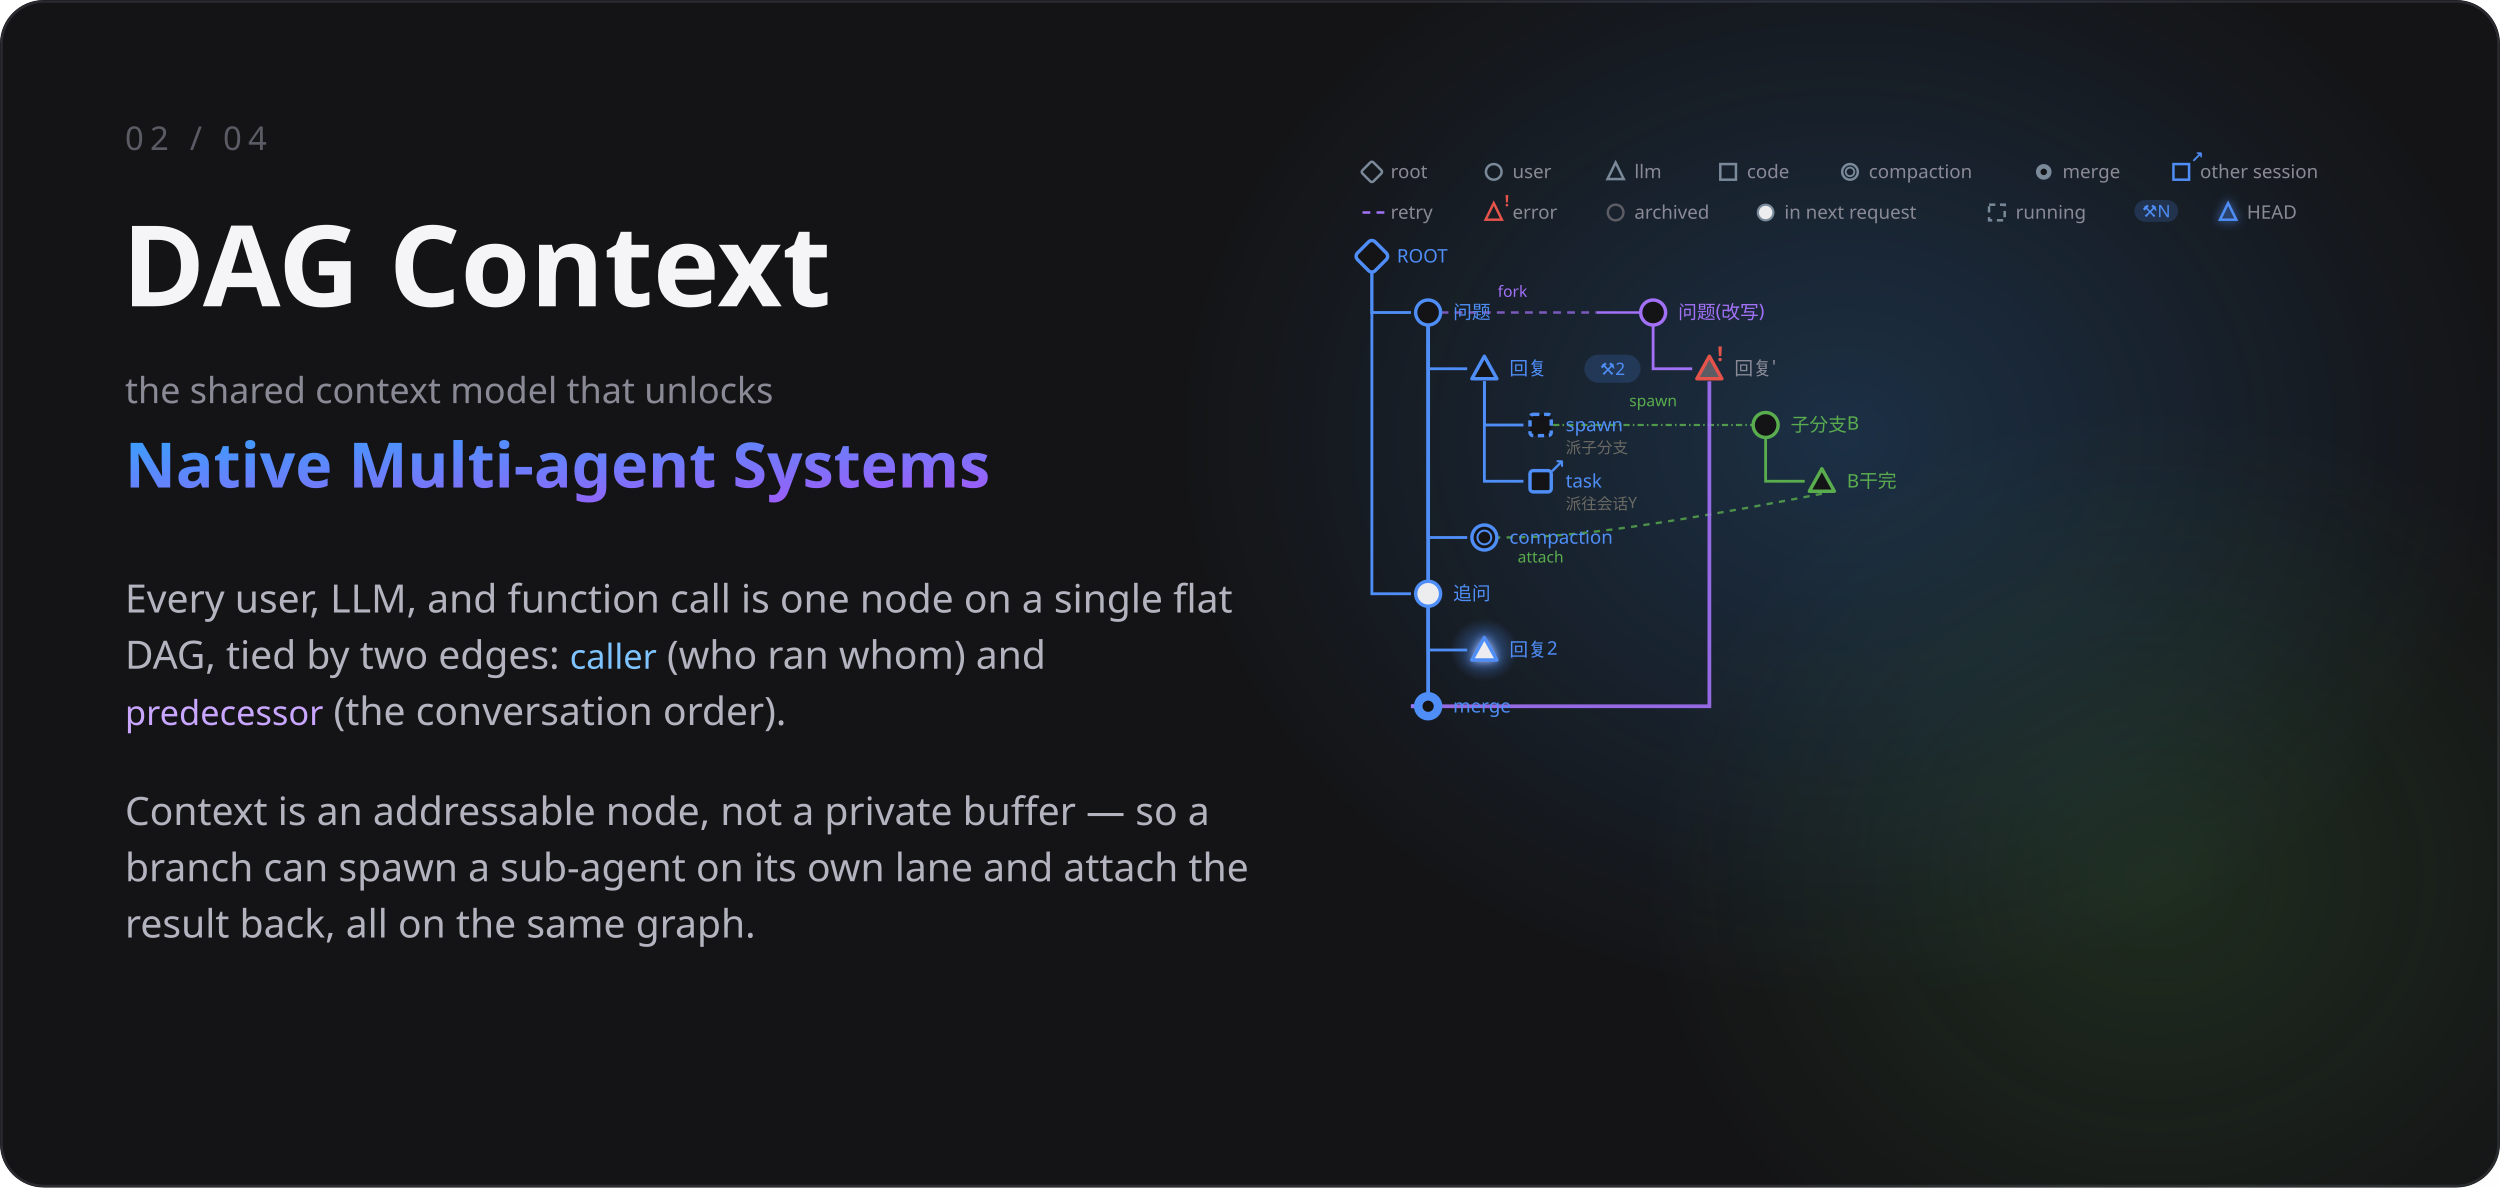
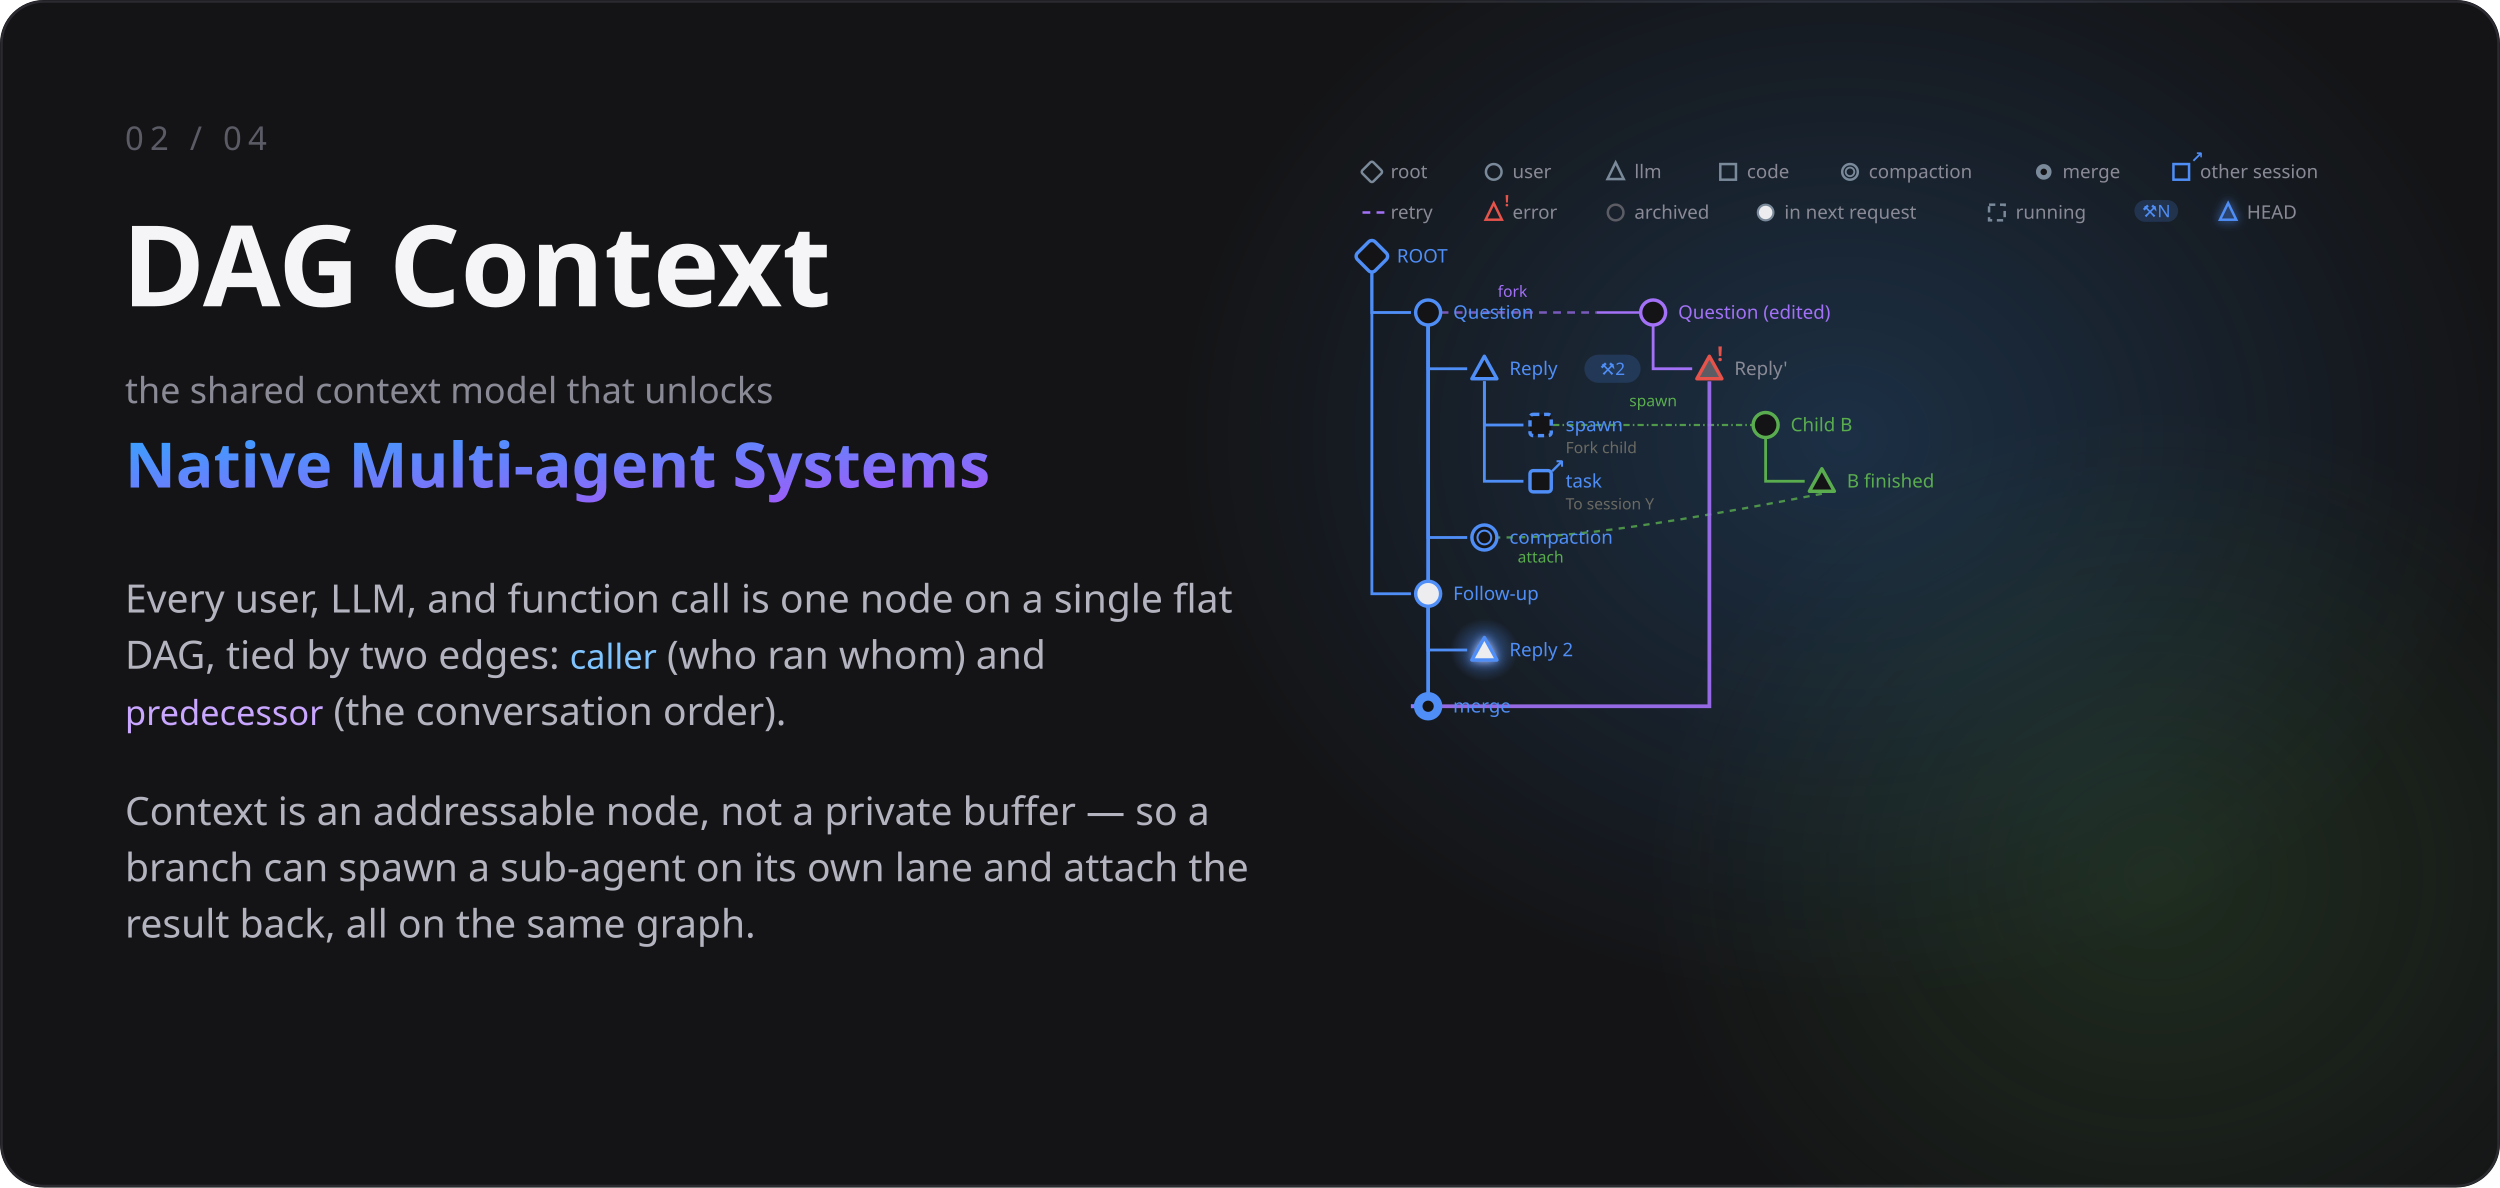
<svg xmlns="http://www.w3.org/2000/svg" width="1600" height="760" viewBox="0 0 1600 760">
  <defs>
    <linearGradient id="bp-01" x1="0" y1="0" x2="1" y2="1">
      <stop offset="0" stop-color="#3B9EFF" />
      <stop offset="1" stop-color="#A855F7" />
    </linearGradient>
    <radialGradient id="glow-01" cx="0.5" cy="0.5" r="0.5">
      <stop offset="0" stop-color="#3B9EFF" stop-opacity="0.20" />
      <stop offset="1" stop-color="#3B9EFF" stop-opacity="0" />
    </radialGradient>
    <radialGradient id="glow2-01" cx="0.5" cy="0.5" r="0.5">
      <stop offset="0" stop-color="#5AAD4E" stop-opacity="0.16" />
      <stop offset="1" stop-color="#5AAD4E" stop-opacity="0" />
    </radialGradient>
    <radialGradient id="headHalo-01" cx="0.5" cy="0.5" r="0.5">
      <stop offset="0" stop-color="#4f8ef7" stop-opacity="0.55" />
      <stop offset="1" stop-color="#4f8ef7" stop-opacity="0" />
    </radialGradient>
    <filter id="headGlow-01" x="-80%" y="-80%" width="260%" height="260%">
      <feGaussianBlur in="SourceGraphic" stdDeviation="3.2" result="b" />
      <feMerge>
        <feMergeNode in="b" />
        <feMergeNode in="SourceGraphic" />
      </feMerge>
    </filter>
  </defs>
  <rect width="1600" height="760" rx="28" fill="#141416" />
  <rect x="1" y="1" width="1598" height="758" rx="27" fill="none" stroke="#2A2A30" stroke-width="1.5" />
  <ellipse cx="1180" cy="280" rx="430" ry="360" fill="url(#glow-01)" />
  <ellipse cx="1380" cy="560" rx="330" ry="300" fill="url(#glow2-01)" />
  <text x="80" y="96" font-family="Geist Mono" font-size="21" fill="#5B5B66" letter-spacing="4">02 / 04</text>
  <text x="78" y="196" font-family="Instrument Sans" font-weight="700" font-size="72" fill="#F5F5F7">DAG Context</text>
  <text x="80" y="258" font-family="Geist Mono" font-size="23" fill="#8A8A96">the shared context model that unlocks</text>
  <text x="80" y="312" font-family="Instrument Sans" font-weight="700" font-size="40" fill="url(#bp-01)">Native Multi-agent Systems</text>
  <text x="80" y="392" font-family="Instrument Sans" font-size="25" fill="#B4B4C0">Every user, LLM, and function call is one node on a single flat</text>
  <text x="80" y="428" font-family="Instrument Sans" font-size="25" fill="#B4B4C0">DAG, tied by two edges: <tspan font-family="Geist Mono" font-size="22" fill="#7FC4FF">caller</tspan> (who ran whom) and</text>
  <text x="80" y="464" font-family="Instrument Sans" font-size="25" fill="#B4B4C0">
    <tspan font-family="Geist Mono" font-size="22" fill="#C9A6FF">predecessor</tspan> (the conversation order).</text>
  <text x="80" y="528" font-family="Instrument Sans" font-size="25" fill="#B4B4C0">Context is an addressable node, not a private buffer — so a</text>
  <text x="80" y="564" font-family="Instrument Sans" font-size="25" fill="#B4B4C0">branch can spawn a sub-agent on its own lane and attach the</text>
  <text x="80" y="600" font-family="Instrument Sans" font-size="25" fill="#B4B4C0">result back, all on the same graph.</text>
  <g transform="translate(878,100)">
    <g font-family="Geist Mono" font-size="12" fill="#8A8A96">
      <g transform="translate(0,10)">
        <rect x="-5" y="-5" width="10" height="10" rx="1.4" transform="rotate(45)" fill="none" stroke="#7A8A9A" stroke-width="1.6" />
        <text x="12" y="4">root</text>
      </g>
      <g transform="translate(78,10)">
        <circle r="5" fill="none" stroke="#7A8A9A" stroke-width="1.6" />
        <text x="12" y="4">user</text>
      </g>
      <g transform="translate(156,10)">
        <polygon points="0,-6 5.2,4.6 -5.2,4.6" fill="none" stroke="#7A8A9A" stroke-width="1.6" />
        <text x="12" y="4">llm</text>
      </g>
      <g transform="translate(228,10)">
        <rect x="-5" y="-5" width="10" height="10" fill="none" stroke="#7A8A9A" stroke-width="1.6" />
        <text x="12" y="4">code</text>
      </g>
      <g transform="translate(306,10)">
        <circle r="5" fill="none" stroke="#7A8A9A" stroke-width="1.6" />
        <circle r="2.75" fill="none" stroke="#7A8A9A" stroke-width="1.2" />
        <text x="12" y="4">compaction</text>
      </g>
      <g transform="translate(430,10)">
        <circle r="5" fill="#7A8A9A" />
        <circle r="2.1" fill="#141416" />
        <text x="12" y="4">merge</text>
      </g>
      <g transform="translate(518,10)">
        <rect x="-5" y="-5" width="10" height="10" fill="none" stroke="#4f8ef7" stroke-width="1.6" />
        <text x="6" y="-6" font-size="10" font-weight="700" fill="#4f8ef7">↗</text>
        <text x="12" y="4">other session</text>
      </g>
      <g transform="translate(0,36)">
        <line x1="-6" y1="0" x2="8" y2="0" stroke="#a371f7" stroke-width="1.6" stroke-dasharray="5 4" />
        <text x="12" y="4">retry</text>
      </g>
      <g transform="translate(78,36)">
        <polygon points="0,-6 5.2,4.6 -5.2,4.6" fill="none" stroke="#e5534b" stroke-width="1.6" />
        <text x="7" y="-4" font-size="10" font-weight="700" fill="#e5534b">!</text>
        <text x="12" y="4">error</text>
      </g>
      <g transform="translate(156,36)">
        <circle r="5" fill="none" stroke="#5c5c64" stroke-width="1.6" />
        <text x="12" y="4">archived</text>
      </g>
      <g transform="translate(252,36)">
        <circle r="5" fill="#ededf0" stroke="#7A8A9A" stroke-width="1.4" />
        <text x="12" y="4">in next request</text>
      </g>
      <g transform="translate(400,36)">
        <rect x="-5" y="-5" width="10" height="10" fill="none" stroke="#7A8A9A" stroke-width="1.6" stroke-dasharray="4 3" />
        <text x="12" y="4">running</text>
      </g>
      <g transform="translate(490,36)">
        <rect x="-2" y="-8" width="28" height="14" rx="7" fill="#4f8ef7" opacity="0.18" />
        <text x="12" y="3" fill="#4f8ef7" font-size="11" text-anchor="middle">⚒N</text>
      </g>
      <g transform="translate(548,36)">
        <polygon points="0,-6 5.2,4.6 -5.2,4.6" fill="none" stroke="#4f8ef7" stroke-width="1.6" filter="url(#headGlow-01)" />
        <text x="12" y="4">HEAD</text>
      </g>
    </g>
    <g transform="translate(0,64)">
      <path d="M 0 8 L 0 36 L 25 36" fill="none" stroke="#4f8ef7" stroke-width="1.8" />
      <path d="M 36 44 L 36 72 L 61 72" fill="none" stroke="#4f8ef7" stroke-width="1.8" />
      <path d="M 72 80 L 72 108 L 97 108" fill="none" stroke="#4f8ef7" stroke-width="1.8" />
      <path d="M 72 80 L 72 144 L 97 144" fill="none" stroke="#4f8ef7" stroke-width="1.8" />
      <path d="M 36 44 L 36 180 L 61 180" fill="none" stroke="#4f8ef7" stroke-width="1.8" />
      <path d="M 0 8 L 0 216 L 25 216" fill="none" stroke="#4f8ef7" stroke-width="1.8" />
      <path d="M 36 224 L 36 252 L 61 252" fill="none" stroke="#4f8ef7" stroke-width="1.8" />
      <path d="M 36 44 L 36 288 L 25 288" fill="none" stroke="#4f8ef7" stroke-width="2.4" />
      <path d="M 44 36 L 144 36" fill="none" stroke="#a371f7" stroke-width="1.6" stroke-dasharray="5 4" opacity="0.7" />
      <path d="M 144 36 L 172 36" fill="none" stroke="#a371f7" stroke-width="1.6" />
      <path d="M 180 44 L 180 72 L 205 72" fill="none" stroke="#a371f7" stroke-width="1.8" />
      <path d="M 116 108 L 244 108" fill="none" stroke="#5aad4e" stroke-width="1.4" stroke-dasharray="4 2 1 2" opacity="0.85" />
      <path d="M 252 116 L 252 144 L 277 144" fill="none" stroke="#5aad4e" stroke-width="1.8" />
      <path d="M 288 152 C 144 180, 108 180, 80 180" fill="none" stroke="#5aad4e" stroke-width="1.5" stroke-dasharray="4 4" opacity="0.8" />
      <path d="M 216 80 L 216 288 L 25 288" fill="none" stroke="#a371f7" stroke-width="2.4" opacity="0.9" />
      <text x="90" y="26" text-anchor="middle" fill="#a371f7" font-family="Geist Mono" font-size="10">fork</text>
      <text x="180" y="96" text-anchor="middle" fill="#5aad4e" font-family="Geist Mono" font-size="10">spawn</text>
      <text x="108" y="196" text-anchor="middle" fill="#5aad4e" font-family="Geist Mono" font-size="10">attach</text>
      <ellipse cx="72" cy="252" rx="22" ry="20" fill="url(#headHalo-01)" />
      <rect x="-8" y="-8" width="16" height="16" rx="3" transform="rotate(45 0 0)" fill="#141416" stroke="#4f8ef7" stroke-width="2.2" />
      <text x="16" y="4" fill="#4f8ef7" font-family="Geist Mono" font-size="12">ROOT</text>
      <circle cx="36" cy="36" r="8" fill="#141416" stroke="#4f8ef7" stroke-width="2.2" />
-       <text x="52" y="40" fill="#4f8ef7" font-family="Geist Mono" font-size="12">问题</text>
+       <text x="52" y="40" fill="#4f8ef7" font-family="Geist Mono" font-size="12">Question</text>
      <polygon points="72,64 64,78.4 80,78.4" fill="#141416" stroke="#4f8ef7" stroke-width="2.2" stroke-linejoin="round" />
-       <text x="88" y="76" fill="#4f8ef7" font-family="Geist Mono" font-size="12">回复</text>
+       <text x="88" y="76" fill="#4f8ef7" font-family="Geist Mono" font-size="12">Reply</text>
      <rect x="101.2" y="101.2" width="13.6" height="13.6" rx="2" fill="#141416" stroke="#4f8ef7" stroke-width="2.2" stroke-dasharray="4 3" />
      <text x="124" y="112" fill="#4f8ef7" font-family="Geist Mono" font-size="12">spawn</text>
-       <text x="124" y="126" fill="#6b6a63" font-family="Geist Mono" font-size="10">派子分支</text>
+       <text x="124" y="126" fill="#6b6a63" font-family="Geist Mono" font-size="10">Fork child</text>
      <rect x="101.2" y="137.2" width="13.6" height="13.6" rx="2" fill="#141416" stroke="#4f8ef7" stroke-width="2.2" />
      <text x="113" y="139" fill="#4f8ef7" font-family="Geist Mono" font-size="13" font-weight="700">↗</text>
      <text x="124" y="148" fill="#4f8ef7" font-family="Geist Mono" font-size="12">task</text>
-       <text x="124" y="162" fill="#6b6a63" font-family="Geist Mono" font-size="10">派往会话Y</text>
+       <text x="124" y="162" fill="#6b6a63" font-family="Geist Mono" font-size="10">To session Y</text>
      <circle cx="72" cy="180" r="8" fill="#141416" stroke="#4f8ef7" stroke-width="2.2" />
      <circle cx="72" cy="180" r="4.4" fill="none" stroke="#4f8ef7" stroke-width="1.3" />
      <text x="88" y="184" fill="#4f8ef7" font-family="Geist Mono" font-size="12">compaction</text>
      <circle cx="36" cy="216" r="8" fill="#ededf0" stroke="#4f8ef7" stroke-width="2.2" />
-       <text x="52" y="220" fill="#4f8ef7" font-family="Geist Mono" font-size="12">追问</text>
+       <text x="52" y="220" fill="#4f8ef7" font-family="Geist Mono" font-size="12">Follow-up</text>
      <polygon filter="url(#headGlow-01)" points="72,244 64,258.4 80,258.4" fill="#ededf0" stroke="#4f8ef7" stroke-width="2.2" stroke-linejoin="round" />
-       <text x="88" y="256" fill="#4f8ef7" font-family="Geist Mono" font-size="12">回复2</text>
+       <text x="88" y="256" fill="#4f8ef7" font-family="Geist Mono" font-size="12">Reply 2</text>
      <circle cx="36" cy="288" r="8" fill="#4f8ef7" stroke="#4f8ef7" stroke-width="2.2" />
      <circle cx="36" cy="288" r="3.6" fill="#141416" />
      <text x="52" y="292" fill="#4f8ef7" font-family="Geist Mono" font-size="12">merge</text>
      <circle cx="180" cy="36" r="8" fill="#141416" stroke="#a371f7" stroke-width="2.2" />
-       <text x="196" y="40" fill="#a371f7" font-family="Geist Mono" font-size="12">问题(改写)</text>
+       <text x="196" y="40" fill="#a371f7" font-family="Geist Mono" font-size="12">Question (edited)</text>
      <polygon points="216,64 208,78.4 224,78.4" fill="#5c5c64" stroke="#e5534b" stroke-width="2.2" stroke-linejoin="round" />
      <text x="221" y="67" fill="#e5534b" font-family="Geist Mono" font-size="13" font-weight="700">!</text>
-       <text x="232" y="76" fill="#8A8A96" font-family="Geist Mono" font-size="12">回复'</text>
+       <text x="232" y="76" fill="#8A8A96" font-family="Geist Mono" font-size="12">Reply'</text>
      <circle cx="252" cy="108" r="8" fill="#141416" stroke="#5aad4e" stroke-width="2.2" />
-       <text x="268" y="112" fill="#5aad4e" font-family="Geist Mono" font-size="12">子分支B</text>
+       <text x="268" y="112" fill="#5aad4e" font-family="Geist Mono" font-size="12">Child B</text>
      <polygon points="288,136 280,150.4 296,150.4" fill="#141416" stroke="#5aad4e" stroke-width="2.2" stroke-linejoin="round" />
-       <text x="304" y="148" fill="#5aad4e" font-family="Geist Mono" font-size="12">B干完</text>
+       <text x="304" y="148" fill="#5aad4e" font-family="Geist Mono" font-size="12">B finished</text>
      <rect x="136" y="63" width="36" height="18" rx="9" fill="#4f8ef7" opacity="0.18" />
      <text x="154" y="76" fill="#4f8ef7" font-family="Geist Mono" font-size="11" text-anchor="middle">⚒2</text>
    </g>
  </g>
</svg>
